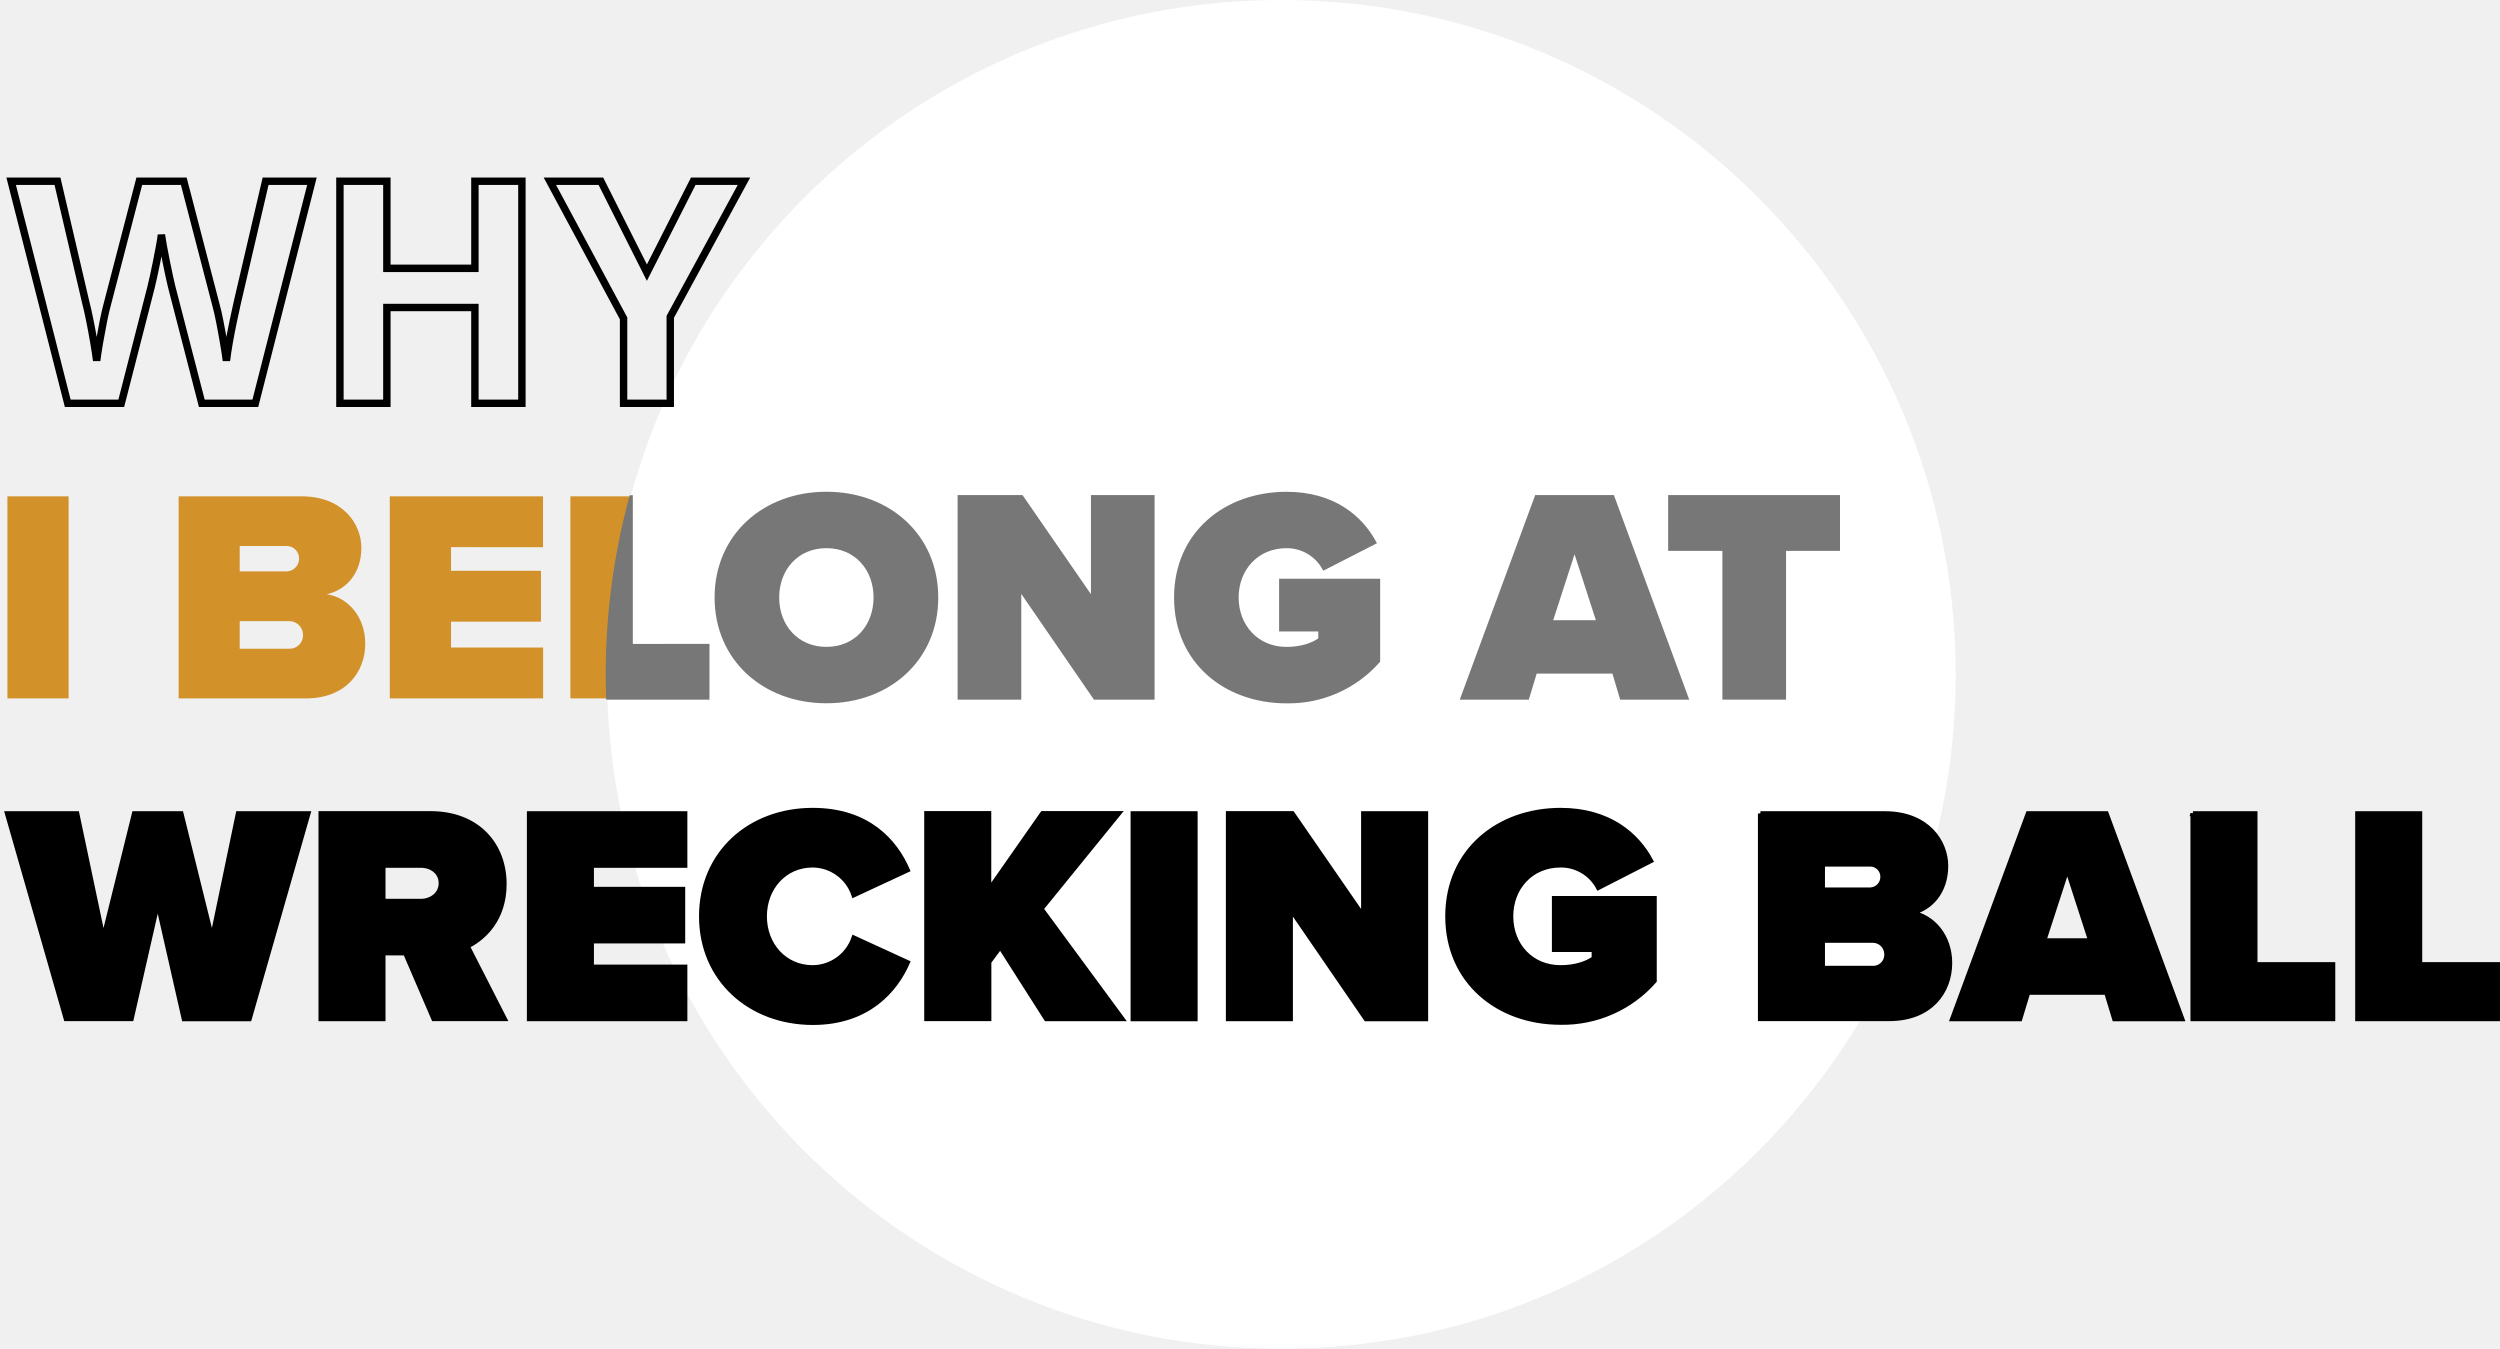
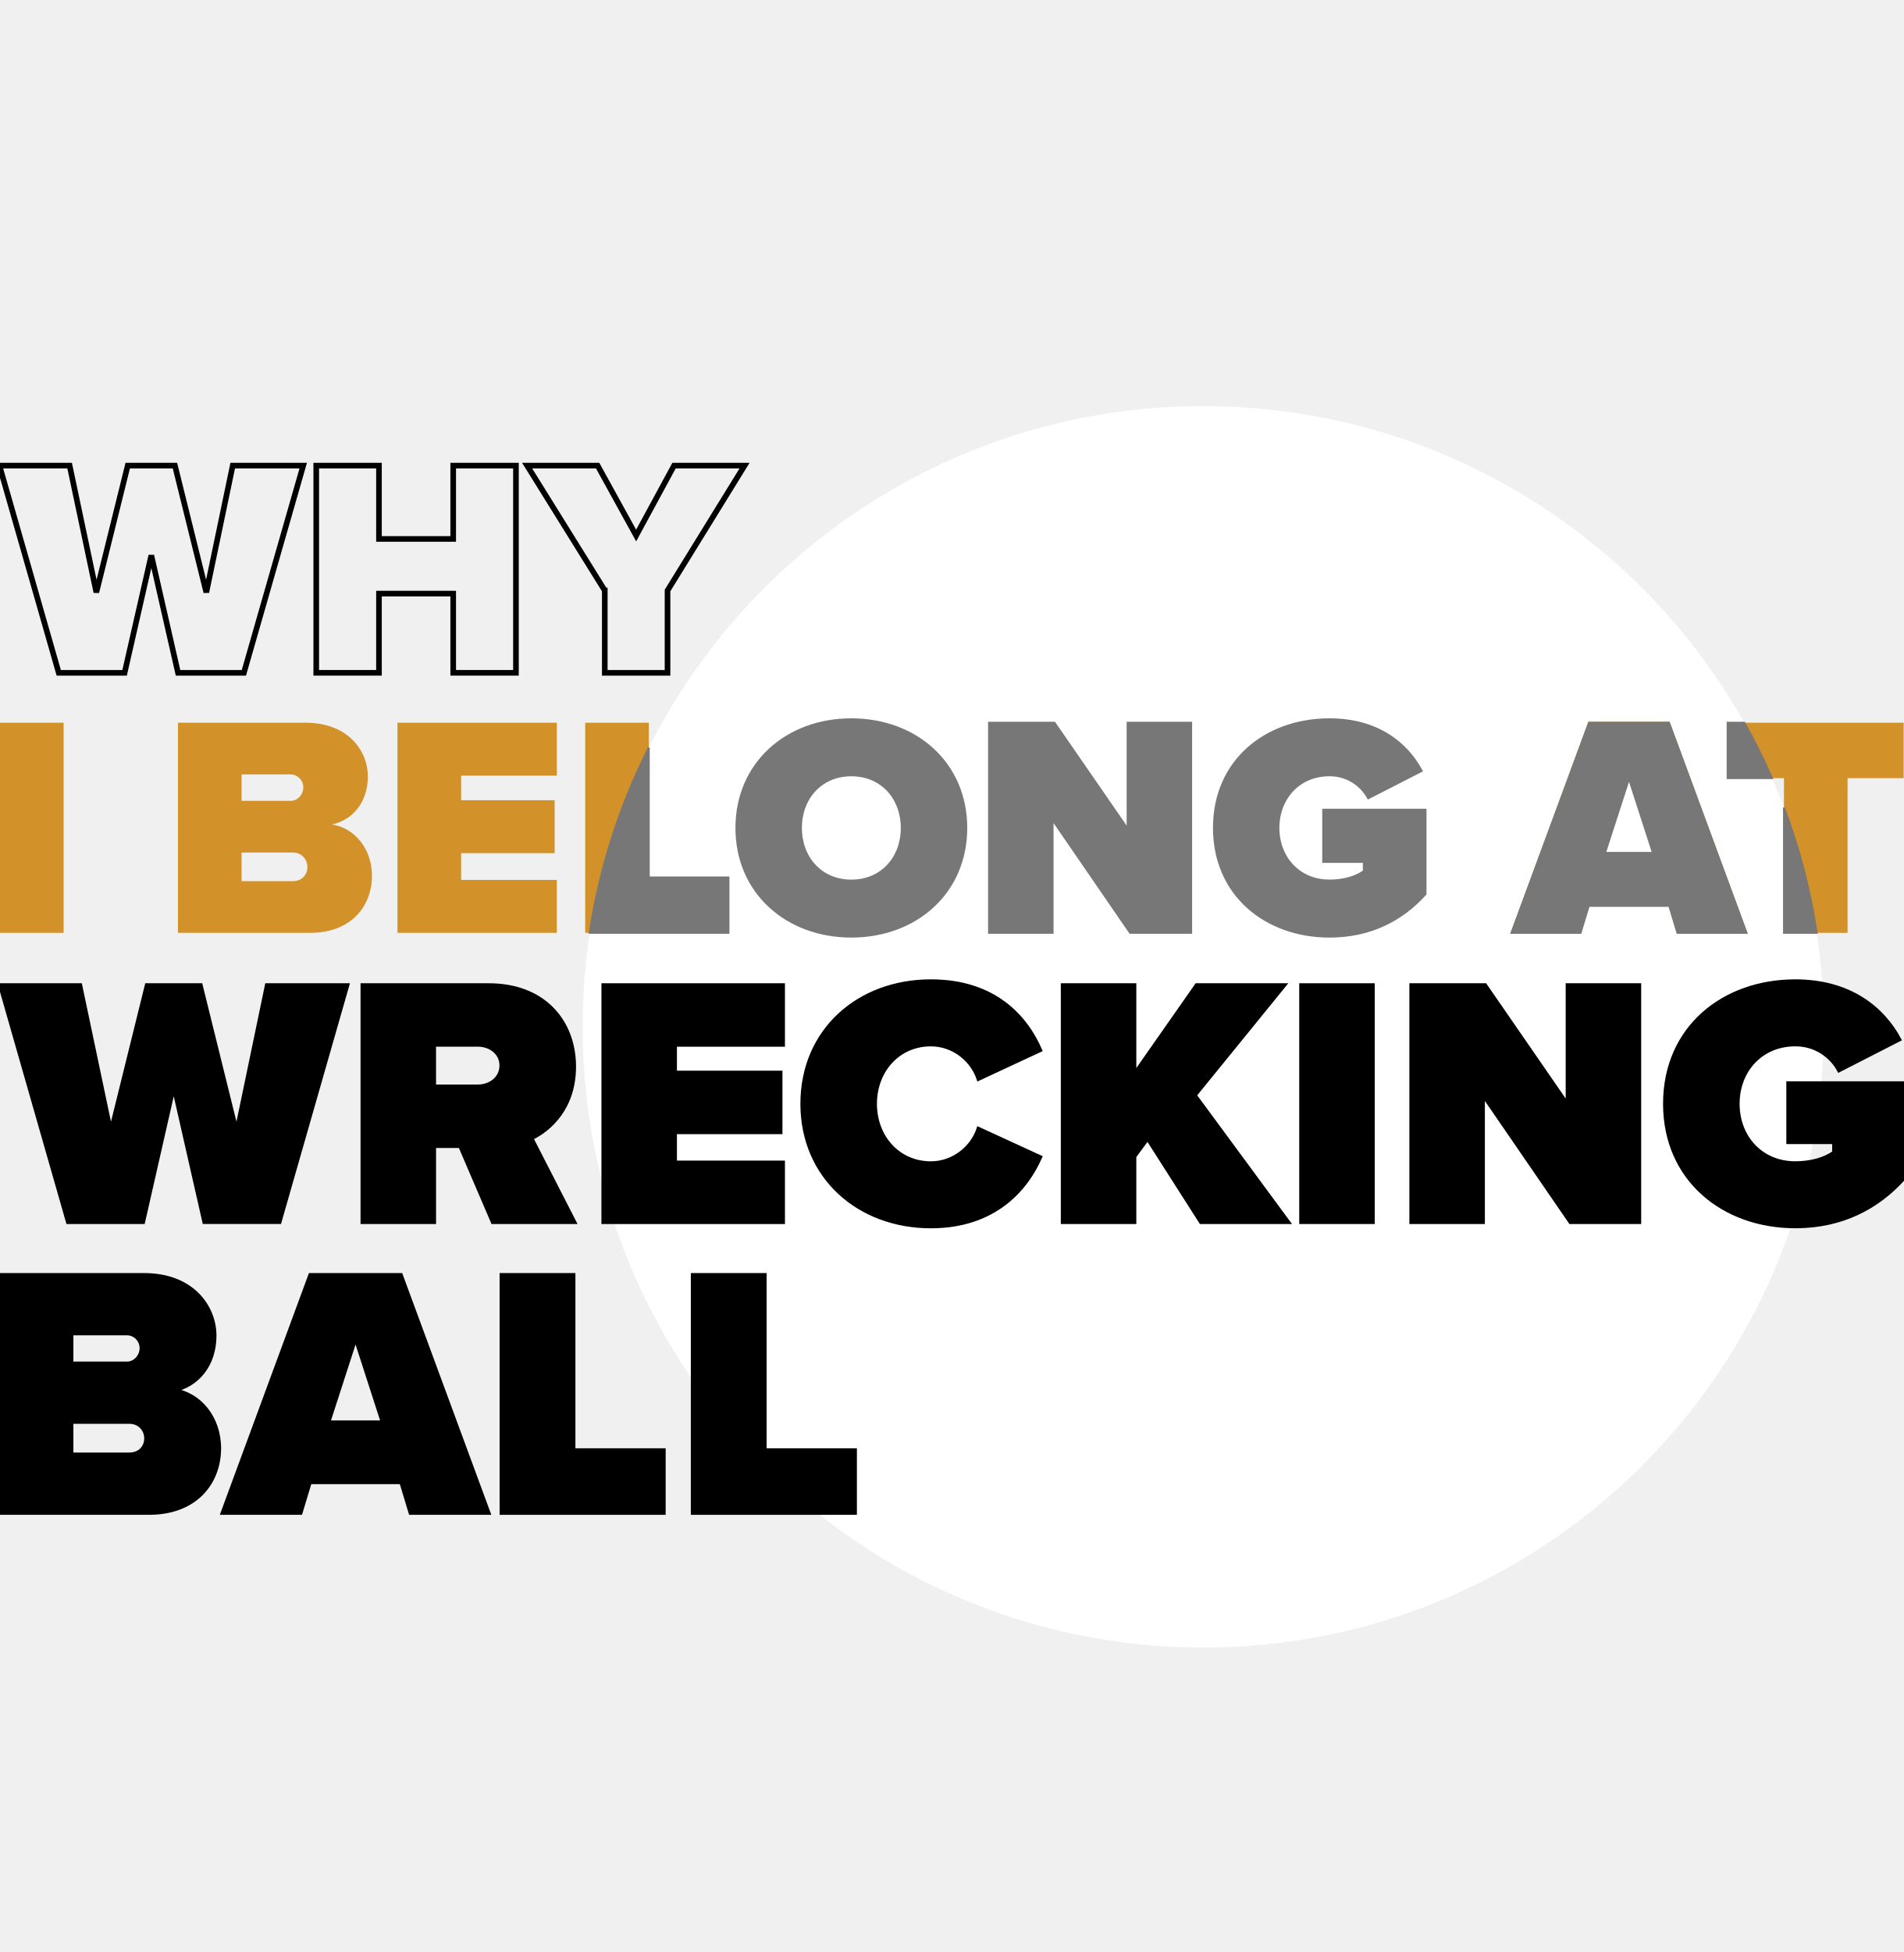
- <svg xmlns="http://www.w3.org/2000/svg" id="Layer_1" data-name="Layer 1" viewBox="0 0 1011.66 545.77">
-   <path d="M788.39,285.31C788.39,436,666.21,558.2,515.5,558.2c-147.45,0-267.59-117-272.72-263.15H283.6V273.47h-31v-60.2h-.36C283.82,97.52,389.73,12.43,515.5,12.43,666.21,12.43,788.39,134.6,788.39,285.31Z" transform="translate(3 -12.43)" style="fill:#fff" />
-   <path d="M0,213.27v81.78H24.77V213.27Zm129.23,39.61c8-1.72,14-8.58,14-18.76,0-9.57-7.36-20.85-24.28-20.85H69.28v81.79h51.37c16.43,0,24.16-10.79,24.16-22.19C144.81,262.32,138.06,254.23,129.23,252.88ZM94,233.38h19.13a5,5,0,0,1,4.9,5,5.17,5.17,0,0,1-4.9,5.27H94Zm19.87,41.56H94V263.78h19.87a5.57,5.57,0,0,1,5.76,5.65A5.4,5.4,0,0,1,113.91,274.94Zm102.87-41.07v-20.6H154.73v81.78h62.05v-20.6H179.51V264h36.41v-20.6H179.51v-9.56Zm35.44-20.6H227.81v81.78h15q-.17-4.85-.17-9.74A273.39,273.39,0,0,1,252.22,213.27Z" transform="translate(3 -12.43)" style="fill:#d29229" />
-   <polygon points="744.08 200.84 744.08 222.42 722.25 222.42 722.25 282.62 697.49 282.62 697.49 222.42 675.54 222.42 675.54 200.84 744.08 200.84" style="fill:#777;stroke:#777" />
-   <path d="M649.73,213.27H618.59l-30.16,81.78h26.85l3.19-10.54h31.39L653,295.05h26.85Zm-24.89,50.64,9.32-28.81,9.32,28.81Z" transform="translate(3 -12.43)" style="fill:#777;stroke:#777" />
-   <path d="M555,247.11V280a48.58,48.58,0,0,1-37.4,16.55c-24.76,0-45-16.18-45-42.3s20.22-42.31,45-42.31c19,0,30.28,9.56,35.92,20.11l-20.84,10.66a16.94,16.94,0,0,0-15.08-8.95c-11.9,0-19.87,9.07-19.87,20.47s8,20.48,19.87,20.48c5.27,0,10.18-1.35,13.36-3.68v-3.56H515.11V247.11Z" transform="translate(3 -12.43)" style="fill:#777;stroke:#777" />
-   <polygon points="466.72 200.84 466.72 282.62 442.94 282.62 412.78 238.73 412.78 282.62 388.01 282.62 388.01 200.84 413.51 200.84 441.96 242.04 441.96 200.84 466.72 200.84" style="fill:#777;stroke:#777" />
-   <path d="M331.43,211.92c-25.26,0-44.76,17.16-44.76,42.3s19.5,42.3,44.76,42.3,44.75-17.16,44.75-42.3S356.69,211.92,331.43,211.92Zm0,62.78c-11.9,0-19.62-9.08-19.62-20.48s7.72-20.47,19.62-20.47S351,242.82,351,254.22,343.32,274.7,331.43,274.7Z" transform="translate(3 -12.43)" style="fill:#777;stroke:#777" />
-   <path d="M283.6,273.47v21.58H242.78q-.17-4.85-.17-9.74a273.39,273.39,0,0,1,9.61-72h.36v60.2Z" transform="translate(3 -12.43)" style="fill:#777;stroke:#777" />
-   <path d="M60.83,377.65l-10.7,47H23.76L0,341.7H28.11l10.7,50.75L51.37,341.7h18.9l12.57,50.75L93.41,341.7h28.23l-23.76,83H71.51Z" transform="translate(3 -12.43)" style="stroke:#000;stroke-width:2px" />
-   <path d="M161.08,398.05H152v26.62H126.88v-83h44.28c19.41,0,29.85,12.94,29.85,28.48,0,14.31-8.33,21.9-14.93,25.13l15,29.36H172.52Zm6.22-35.46H152v14.56h15.3c4.23,0,8.21-2.74,8.21-7.34S171.53,362.59,167.3,362.59Z" transform="translate(3 -12.43)" style="stroke:#000;stroke-width:2px" />
-   <path d="M211.21,341.7h62.94v20.9H236.34v9.7h36.94v20.9H236.34v10.57h37.81v20.9H211.21Z" transform="translate(3 -12.43)" style="stroke:#000;stroke-width:2px" />
-   <path d="M280.87,383.25c0-25.63,19.65-42.91,45-42.91,22.39,0,33.34,12.68,38.31,24.13l-21.65,10.07a17.75,17.75,0,0,0-16.67-12.06c-11.44,0-19.52,9.21-19.52,20.77S314.44,404,325.88,404A17.77,17.77,0,0,0,342.55,392l21.65,9.94c-4.85,11.07-15.92,24.26-38.31,24.26C300.52,426.16,280.87,408.74,280.87,383.25Z" transform="translate(3 -12.43)" style="stroke:#000;stroke-width:2px" />
-   <path d="M401.77,395.44l-4.6,6.21v23H372v-83h25.13v31.1l21.76-31.1h30.72l-31.34,38.56L451,424.67h-30.6Z" transform="translate(3 -12.43)" style="stroke:#000;stroke-width:2px" />
-   <path d="M455.51,341.7h25.12v83H455.51Z" transform="translate(3 -12.43)" style="stroke:#000;stroke-width:2px" />
-   <path d="M519.19,380.13v44.54H494.07v-83h25.87l28.85,41.79V341.7h25.13v83H549.79Z" transform="translate(3 -12.43)" style="stroke:#000;stroke-width:2px" />
-   <path d="M628.52,340.34c19.28,0,30.73,9.7,36.45,20.4l-21.14,10.82a17.18,17.18,0,0,0-15.31-9.08c-12.06,0-20.15,9.21-20.15,20.77S616.45,404,628.52,404c5.36,0,10.33-1.37,13.56-3.73v-3.61H626V376h40.43v33.33a49.28,49.28,0,0,1-37.94,16.8c-25.12,0-45.65-16.42-45.65-42.91S603.4,340.34,628.52,340.34Z" transform="translate(3 -12.43)" style="stroke:#000;stroke-width:2px" />
-   <path d="M709.38,341.7h50.37c17.17,0,24.63,11.44,24.63,21.15,0,10.32-6.1,17.28-14.19,19,9,1.37,15.8,9.58,15.8,20.27,0,11.57-7.84,22.52-24.51,22.52H709.37v-83Zm44.53,30.85a5.25,5.25,0,0,0,5-5.35,5.1,5.1,0,0,0-5-5.1H734.5v10.45Zm.74,31.72a5.49,5.49,0,0,0,5.85-5.6,5.66,5.66,0,0,0-5.85-5.73H734.5v11.32h20.15Z" transform="translate(3 -12.43)" style="stroke:#000;stroke-width:2px" />
-   <path d="M849.44,414H817.6l-3.23,10.7H787.13l30.6-83h31.59l30.6,83H852.68Zm-25.38-20.9H843l-9.45-29.23Z" transform="translate(3 -12.43)" style="stroke:#000;stroke-width:2px" />
-   <path d="M884.39,341.7h25.13v61.07H941v21.9h-56.6v-83Z" transform="translate(3 -12.43)" style="stroke:#000;stroke-width:2px" />
-   <path d="M951.06,341.7h25.13v61.07h31.47v21.9h-56.6Z" transform="translate(3 -12.43)" style="stroke:#000;stroke-width:2px" />
-   <text transform="translate(4.51 163.21)" style="font-size:125.867px;fill:none;stroke:#000;stroke-width:3px;font-family:ProximaNova-Black, Proxima Nova;font-weight:800">WHY</text>
+ <svg xmlns="http://www.w3.org/2000/svg" version="1.1" id="Layer_1" x="0px" y="0px" viewBox="0 0 1016.79 1042.41" style="enable-background:new 0 0 1016.79 1042.41;" xml:space="preserve">
+   <style type="text/css">
+ 	.st0{fill:#D29229;}
+ 	.st1{stroke:#000000;stroke-width:2;}
+ 	.st2{fill:#FFFFFF;}
+ 	.st3{fill:none;stroke:#000000;stroke-width:3;}
+ 	.st4{fill:#777777;stroke:#777777;}
+ 	.st5{fill:none;stroke:#D29229;stroke-miterlimit:10;}
+ 	.st6{fill:#FFFFFF;stroke:#777777;}
+ </style>
+   <path class="st0" d="M297.43,414.22v-28.27h-85.14v112.21h85.14V469.9h-51.14v-14.3h49.96v-28.26h-49.96v-13.12H297.43z   M177.31,440.3c10.95-2.36,19.18-11.77,19.18-25.74c0-13.13-10.1-28.61-33.31-28.61H95.05v112.22h70.49  c22.54,0,33.14-14.8,33.14-30.44C198.68,453.25,189.42,442.15,177.31,440.3z M129.03,413.55h26.24c3.53,0,6.73,3.03,6.73,6.9  c0,4.03-3.2,7.23-6.73,7.23h-26.24V413.55z M156.29,470.57h-27.26v-15.31h27.26c4.88,0,7.9,3.7,7.9,7.75  C164.19,467.21,161.17,470.57,156.29,470.57z M0,385.95v112.21h33.99V385.95H0z" />
+   <path class="st0" d="M346.55,385.95v13.3c-15.42,30.56-26.25,63.83-31.57,98.91h-2.42V385.95H346.55z" />
+   <path class="st0" d="M1016.79,385.95v29.61h-29.96v82.6h-16.47c-3.52-23.18-9.44-45.57-17.5-66.91v-15.69h-6.39  c-4.44-10.14-9.37-20.02-14.77-29.61H1016.79z" />
+   <path class="st1" d="M92.8,580.92l-16.32,71.73H36.25L0,526.08h42.89L59.2,603.5l19.17-77.43h28.85l19.17,77.43l16.12-77.43h43.08  l-36.25,126.57h-40.23L92.8,580.92z" />
+   <path class="st2" d="M454.73,414.05c-16.32,0-26.92,12.45-26.92,28.09s10.6,28.1,26.92,28.1s26.91-12.46,26.91-28.1  S471.05,414.05,454.73,414.05z M454.73,414.05c-16.32,0-26.92,12.45-26.92,28.09s10.6,28.1,26.92,28.1s26.91-12.46,26.91-28.1  S471.05,414.05,454.73,414.05z M454.73,414.05c-16.32,0-26.92,12.45-26.92,28.09s10.6,28.1,26.92,28.1s26.91-12.46,26.91-28.1  S471.05,414.05,454.73,414.05z M454.73,414.05c-16.32,0-26.92,12.45-26.92,28.09s10.6,28.1,26.92,28.1s26.91-12.46,26.91-28.1  S471.05,414.05,454.73,414.05z M952.86,498.16 M952.86,431.25c-2-5.29-4.13-10.52-6.39-15.69h-23.72v-29.61h8.95  c-56.82-100.91-164.97-169.07-289.03-169.07c-129.43,0-241.54,74.19-296.12,182.37v69.3h42.56v29.61h-74.13  c-2.49,16.37-3.78,33.13-3.78,50.19c0,183.07,148.41,331.47,331.47,331.47c183.07,0,331.47-148.4,331.47-331.47  c0-17.06-1.29-33.82-3.78-50.19 M454.73,500.18c-34.65,0-61.41-23.55-61.41-58.04s26.76-58.04,61.41-58.04  c34.66,0,61.4,23.55,61.4,58.04S489.39,500.18,454.73,500.18z M636.24,498.16h-32.63l-41.38-60.22v60.22h-33.98V385.95h34.98  l39.04,56.53v-56.53h33.97V498.16z M761.42,477.48c-12.45,13.79-29.28,22.71-51.31,22.71c-33.97,0-61.73-22.2-61.73-58.04  c-0.03-36.01,27.74-58.05,61.73-58.05c26.07,0,41.54,13.12,49.28,27.59l-28.59,14.63c-3.7-6.89-11.1-12.28-20.69-12.28  c-16.33,0-27.26,12.44-27.26,28.09c0,15.64,10.93,28.09,27.26,28.09c7.23,0,13.97-1.85,18.33-5.04v-4.89h-21.69v-27.91h54.67V477.48  z M895.99,498.16l-4.36-14.46h-43.07l-4.38,14.46h-36.83l41.38-112.21h42.72l41.38,112.21H895.99z M454.73,414.05  c-16.32,0-26.92,12.45-26.92,28.09s10.6,28.1,26.92,28.1s26.91-12.46,26.91-28.1S471.05,414.05,454.73,414.05z M454.73,414.05  c-16.32,0-26.92,12.45-26.92,28.09s10.6,28.1,26.92,28.1s26.91-12.46,26.91-28.1S471.05,414.05,454.73,414.05z M454.73,414.05  c-16.32,0-26.92,12.45-26.92,28.09s10.6,28.1,26.92,28.1s26.91-12.46,26.91-28.1S471.05,414.05,454.73,414.05z M454.73,414.05  c-16.32,0-26.92,12.45-26.92,28.09s10.6,28.1,26.92,28.1s26.91-12.46,26.91-28.1S471.05,414.05,454.73,414.05z M454.73,414.05  c-16.32,0-26.92,12.45-26.92,28.09s10.6,28.1,26.92,28.1s26.91-12.46,26.91-28.1S471.05,414.05,454.73,414.05z" />
+   <path class="st1" d="M245.76,612.04h-13.85v40.61h-38.33V526.08h67.55c29.61,0,45.54,19.73,45.54,43.46  c0,21.82-12.71,33.4-22.78,38.33l22.96,44.79H263.2L245.76,612.04z M255.24,557.95H231.9v22.21h23.34c6.46,0,12.53-4.18,12.53-11.19  C267.77,562.13,261.69,557.95,255.24,557.95z" />
+   <path class="st1" d="M322.24,526.08h96.02v31.89h-57.69v14.8h56.36v31.89h-56.36v16.12h57.69v31.89h-96.02V526.08z" />
+   <path class="st1" d="M428.51,589.46c0-39.09,29.98-65.47,68.69-65.47c34.15,0,50.86,19.36,58.44,36.82l-33.02,15.37  c-3.22-9.87-13.1-18.4-25.43-18.4c-17.46,0-29.79,14.04-29.79,31.69c0,17.65,12.33,31.69,29.79,31.69c12.33,0,22.21-8.54,25.43-18.4  l33.02,15.18c-7.4,16.89-24.29,37-58.44,37C458.49,654.93,428.51,628.36,428.51,589.46z" />
+   <path class="st1" d="M612.97,608.06l-7.03,9.49v35.11h-38.33V526.08h38.33v47.44l33.21-47.44h46.87L638.2,584.9l49.91,67.75h-46.68  L612.97,608.06z" />
+   <path class="st1" d="M694.95,526.08h38.33v126.57h-38.33V526.08z" />
+   <path class="st1" d="M792.11,584.71v67.94h-38.33V526.08h39.47l44.02,63.76v-63.76h38.33v126.57h-36.82L792.11,584.71z" />
+   <path class="st1" d="M958.91,523.99c29.41,0,46.87,14.8,55.61,31.12l-32.26,16.51c-4.18-7.78-12.53-13.85-23.34-13.85  c-18.4,0-30.75,14.04-30.75,31.69c0,17.65,12.33,31.69,30.75,31.69c8.16,0,15.75-2.08,20.68-5.69v-5.5h-24.48v-31.52h61.68v50.86  c-14.04,15.56-33.02,25.62-57.87,25.62c-38.33,0-69.65-25.05-69.65-65.47C889.28,548.85,920.58,523.99,958.91,523.99z" />
+   <path class="st1" d="M-0.29,680.84h77.18c26.3,0,37.73,17.53,37.73,32.4c0,15.82-9.34,26.48-21.73,29.16  c13.72,2.09,24.2,14.67,24.2,31.06c0,17.73-12.01,34.49-37.54,34.49H-0.3V680.84H-0.29z M67.93,728.1c4,0,7.63-3.63,7.63-8.2  c0-4.38-3.63-7.81-7.63-7.81H38.2v16.01C38.2,728.1,67.93,728.1,67.93,728.1z M69.08,776.69c5.52,0,8.95-3.81,8.95-8.58  c0-4.57-3.43-8.77-8.95-8.77H38.2v17.34h30.88V776.69z" />
+   <path class="st1" d="M214.3,791.56h-48.78l-4.95,16.39h-41.73l46.87-127.11h48.41l46.87,127.11h-41.73L214.3,791.56z M175.42,759.54  h28.97l-14.48-44.78L175.42,759.54z" />
+   <path class="st1" d="M267.85,680.84h38.49v93.57h48.21v33.54h-86.7L267.85,680.84L267.85,680.84z" />
+   <path class="st1" d="M369.99,680.84h38.49v93.57h48.21v33.54h-86.7V680.84z" />
+   <g>
+     <path class="st3" d="M80.82,296.59L66.55,359.3H31.38L-0.3,248.65h37.49l14.27,67.68l16.76-67.68h25.22l16.76,67.68l14.1-67.68   h37.66L130.26,359.3H95.09L80.82,296.59z" />
+     <path class="st3" d="M242.07,317h-39.65v42.3h-33.51V248.65h33.51v39.15h39.65v-39.15h33.51V359.3h-33.51V317z" />
+     <path class="st3" d="M323.02,315.34l-41.47-66.69h37.66l20.57,37.33l20.24-37.33h37.66l-41.14,66.69v43.96h-33.51V315.34z" />
+   </g>
+   <path class="st4" d="M970.36,498.16h-17.5v-66.91C960.92,452.59,966.84,474.98,970.36,498.16z" />
+   <path class="st5" d="M891.45,385.95h-42.72l-41.38,112.21h36.83l4.38-14.46h43.07l4.36,14.46h36.84L891.45,385.95z M857.3,455.43  l12.79-39.52l12.79,39.52H857.3z" />
+   <polygon class="st5" points="882.88,455.43 857.3,455.43 870.09,415.91 " />
+   <path class="st4" d="M891.45,385.95h-42.72l-41.38,112.21h36.83l4.38-14.46h43.07l4.36,14.46h36.84L891.45,385.95z" />
+   <polygon class="st6" points="882.88,455.43 857.3,455.43 870.09,415.91 " />
+   <path class="st4" d="M946.47,415.56h-23.72v-29.61h8.95C937.1,395.54,942.03,405.42,946.47,415.56z" />
+   <path class="st4" d="M389.11,468.55v29.61h-74.13c5.32-35.08,16.15-68.35,31.57-98.91v69.3H389.11z" />
+   <path class="st4" d="M454.73,384.1c-34.65,0-61.41,23.55-61.41,58.04s26.76,58.04,61.41,58.04c34.66,0,61.4-23.55,61.4-58.04  S489.39,384.1,454.73,384.1z M454.73,470.24c-16.32,0-26.92-12.46-26.92-28.1s10.6-28.09,26.92-28.09s26.91,12.45,26.91,28.09  S471.05,470.24,454.73,470.24z" />
+   <polygon class="st4" points="636.24,385.95 636.24,498.16 603.61,498.16 562.23,437.94 562.23,498.16 528.25,498.16 528.25,385.95   563.23,385.95 602.27,442.48 602.27,385.95 " />
+   <path class="st4" d="M761.42,432.38v45.1c-12.45,13.79-29.28,22.71-51.31,22.71c-33.97,0-61.73-22.2-61.73-58.04  c-0.03-36.01,27.74-58.05,61.73-58.05c26.07,0,41.54,13.12,49.28,27.59l-28.59,14.63c-3.7-6.89-11.1-12.28-20.69-12.28  c-16.33,0-27.26,12.44-27.26,28.09c0,15.64,10.93,28.09,27.26,28.09c7.23,0,13.97-1.85,18.33-5.04v-4.89h-21.69v-27.91H761.42z" />
</svg>
